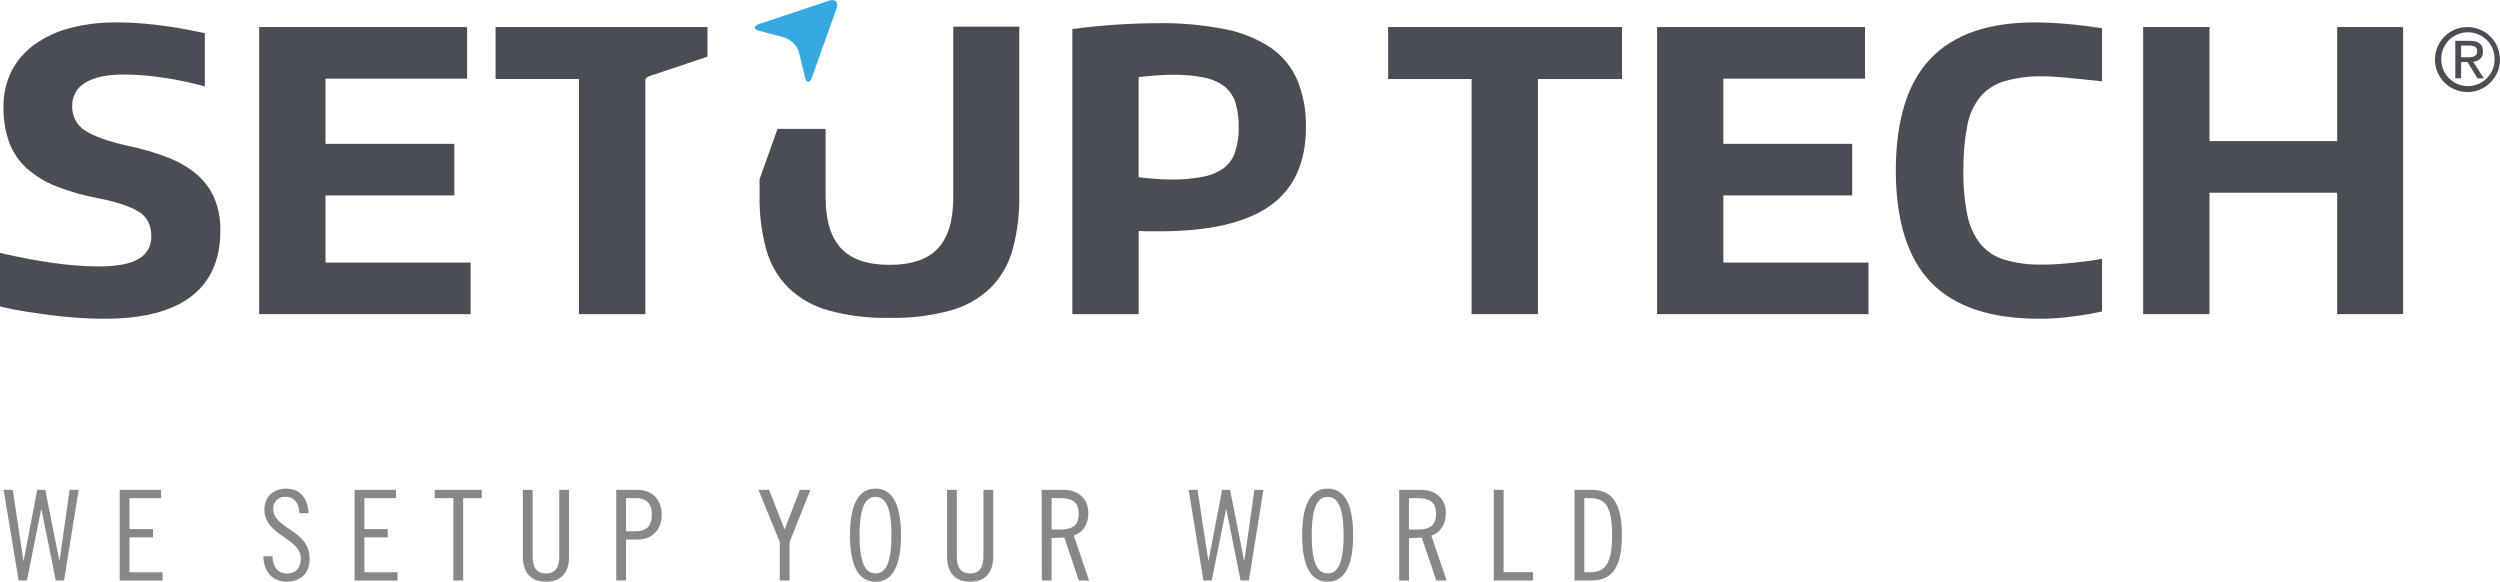
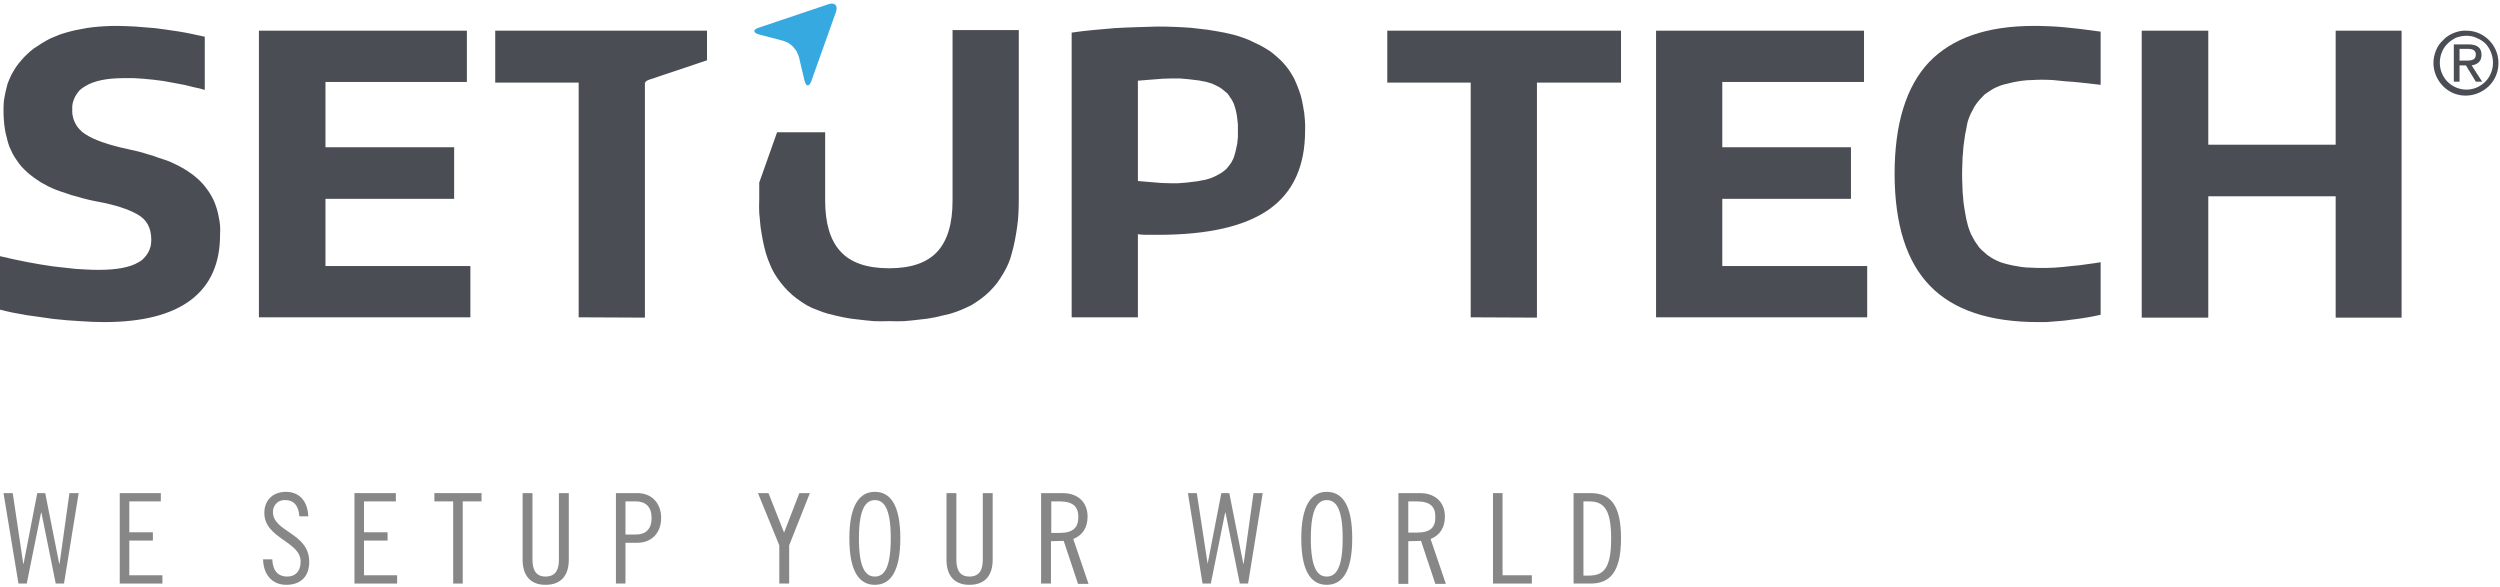
- <svg xmlns="http://www.w3.org/2000/svg" viewBox="0 -0.03 784.52 182.58">
-   <defs>
-     <style>.cls-1{fill:#4a4e54;}.cls-2{fill:#878787;}.cls-3{fill:#36a9e1;}</style>
-   </defs>
-   <g id="Layer_2" data-name="Layer 2">
-     <g id="Layer_1-2" data-name="Layer 1">
-       <path class="cls-1" d="M32.75,100c-2.35,0-4.89-.09-7.61-.25s-5.52-.43-8.4-.79S11,98.21,8.16,97.76,2.6,96.77,0,96.12V79.32q8.76,2.07,16.62,3.16a104.31,104.31,0,0,0,14.31,1.1q8.64,0,12.6-2.38a7.77,7.77,0,0,0,3.95-7.12q0-5.47-4.32-7.91t-12.36-4a70.6,70.6,0,0,1-13.09-3.71,31.32,31.32,0,0,1-9.25-5.6,20.84,20.84,0,0,1-5.54-8.1A31.31,31.31,0,0,1,1.1,33.54,24.49,24.49,0,0,1,3.53,22.46a23.52,23.52,0,0,1,7.06-8.34,33.43,33.43,0,0,1,11.2-5.3A55.94,55.94,0,0,1,36.65,7c2,0,3.89.06,5.84.18s4,.31,6.21.55,4.57.59,7.12,1,5.38,1,8.46,1.65V27.09a106.23,106.23,0,0,0-13-2.74,85.25,85.25,0,0,0-12.42-1q-7.92,0-12.06,2.56a8.11,8.11,0,0,0-4.14,7.3A8.73,8.73,0,0,0,26.78,41q4.14,2.67,13.4,4.74a78.63,78.63,0,0,1,12.36,3.6,31.92,31.92,0,0,1,9.06,5.23A20.79,20.79,0,0,1,67.21,62a25.45,25.45,0,0,1,1.94,10.35Q69.15,86,60,93T32.75,100Z" />
-       <path class="cls-1" d="M81.33,8.46h65.25V24.65H102.15V45.11h40.42V61.3H102.15V82.36h45.53V98.55H81.33Z" />
-       <path class="cls-1" d="M336.51,9.07a213.7,213.7,0,0,1,26.91-1.83,101.56,101.56,0,0,1,21,1.89A39.17,39.17,0,0,1,398.85,15a23.84,23.84,0,0,1,8.28,10.17,37.11,37.11,0,0,1,2.68,14.73q0,16.68-11.27,24.65t-34.39,8h-3.41c-1.14,0-2.27,0-3.41-.12V98.55H336.51Zm30.93,47.24a49.9,49.9,0,0,0,10-.86,16.38,16.38,0,0,0,6.58-2.73,10.49,10.49,0,0,0,3.59-5.06,24,24,0,0,0,1.09-7.79,24.89,24.89,0,0,0-1-7.67,10.61,10.61,0,0,0-3.47-5.11,15.3,15.3,0,0,0-6.39-2.8,48.13,48.13,0,0,0-9.93-.86c-1.7,0-3.57.09-5.6.25s-3.69.32-5,.48V55.58c1.22.16,2.78.32,4.69.48S365.73,56.31,367.44,56.31Z" />
-       <path class="cls-1" d="M461.79,24.77H435.61V8.46H509V24.77H482.61V98.55H461.79Z" />
-       <path class="cls-1" d="M520,8.46h65.26V24.65H540.81V45.11h40.42V61.3H540.81V82.36h45.53V98.55H520Z" />
-       <path class="cls-1" d="M640,100Q617,100,606,88.63t-11.08-35q0-23.75,10.83-35.19T638.57,7c2.85,0,6,.14,9.38.42s7.3.76,11.69,1.4V25.5q-3.54-.36-6.21-.66c-1.79-.21-3.41-.37-4.87-.49l-4-.31c-1.18-.08-2.33-.12-3.47-.12a41.47,41.47,0,0,0-11.87,1.46,16.1,16.1,0,0,0-7.73,4.87,20.28,20.28,0,0,0-4.14,9.13,70.17,70.17,0,0,0-1.22,14.25,64.4,64.4,0,0,0,1.28,14,21,21,0,0,0,4.14,9,15.66,15.66,0,0,0,7.55,4.87A39.2,39.2,0,0,0,640.64,83c1.3,0,2.82,0,4.57-.12s3.49-.23,5.23-.43,3.43-.4,5.06-.61,3-.42,4.14-.67V97.7q-4.38,1-9.62,1.64A78.22,78.22,0,0,1,640,100Z" />
-       <path class="cls-1" d="M672.54,8.46h20.82V44.25h40.06V8.46h20.69V98.55H733.42V60.45H693.36v38.1H672.54Z" />
-       <path class="cls-2" d="M4,153.69,7.35,175.9h.08l4.25-22.21H14.2l4.42,22.21h.07l3.15-22.21h2.84l-4.57,28.44h-2.6L13,159.79h-.08L8.45,182.13H5.85L1.13,153.69Z" />
-       <path class="cls-2" d="M50.55,153.69v2.6H40.63V166H48v2.6H40.63v10.95H51v2.6H37.56V153.69Z" />
-       <path class="cls-2" d="M94,161c-.24-2.92-1.42-5.12-4.37-5.12a3.63,3.63,0,0,0-3.9,3.74c0,6.42,11.42,6.5,11.42,15.63,0,4.53-2.6,7.25-7.29,7.25-4.45,0-7.13-3.27-7.21-8h2.84c.08,3.34,1.65,5.43,4.69,5.43,2.56,0,4.21-1.65,4.21-4.69,0-6.46-11.42-7.2-11.42-15.32,0-4,2.76-6.61,6.85-6.61s6.78,2.75,7,7.72Z" />
-       <path class="cls-2" d="M124.27,153.69v2.6h-9.92V166h7.32v2.6h-7.32v10.95h10.39v2.6H111.27V153.69Z" />
-       <path class="cls-2" d="M151.17,153.69v2.6h-5.83v25.84h-3.07V156.29h-5.83v-2.6Z" />
-       <path class="cls-2" d="M167.15,153.69v20.87c0,2.88.83,5.36,4.18,5.36s4.17-2.48,4.17-5.36V153.69h3.08v20.95c0,4.57-2.13,7.88-7.25,7.88s-7.25-3.31-7.25-7.88V153.69Z" />
-       <path class="cls-2" d="M193.38,153.69h6.7c4.56,0,7.56,3.07,7.56,7.8s-3,7.8-7.56,7.8h-3.63v12.84h-3.07Zm3.07,13h3.23c3.07,0,4.89-1.66,4.89-5.2s-1.82-5.2-4.89-5.2h-3.23Z" />
-       <path class="cls-2" d="M241.34,153.69l4.89,12.45L251,153.69h3.31l-6.54,16.38v12.06h-3.07V170.07L238,153.69Z" />
-       <path class="cls-2" d="M274.74,182.52c-4.81,0-8-4-8-14.61s3.23-14.61,8-14.61,8,4,8,14.61S279.54,182.52,274.74,182.52Zm0-26.62c-2.76,0-5,2.36-5,12s2.2,12,5,12,5-2.36,5-12S277.5,155.9,274.74,155.9Z" />
-       <path class="cls-2" d="M300.26,153.69v20.87c0,2.88.82,5.36,4.17,5.36s4.18-2.48,4.18-5.36V153.69h3.07v20.95c0,4.57-2.13,7.88-7.25,7.88s-7.24-3.31-7.24-7.88V153.69Z" />
-       <path class="cls-2" d="M326.88,153.69h6.85c4.57,0,7.8,2.68,7.8,7.36,0,3.2-1.42,5.87-4.57,7l4.81,14.1h-3.23L334,168.66l-4,.15v13.32h-3.07ZM330,166.14h2.68c4.41,0,5.83-1.74,5.83-4.93s-1.42-4.92-5.83-4.92H330Z" />
-       <path class="cls-2" d="M375.79,153.69l3.39,22.21h.07l4.26-22.21H386l4.41,22.21h.08l3.15-22.21h2.83l-4.56,28.44h-2.6l-4.49-22.34h-.08l-4.49,22.34h-2.6L373,153.69Z" />
-       <path class="cls-2" d="M416.63,182.52c-4.81,0-8-4-8-14.61s3.23-14.61,8-14.61,8,4,8,14.61S421.43,182.52,416.63,182.52Zm0-26.62c-2.76,0-5,2.36-5,12s2.21,12,5,12,5-2.36,5-12S419.38,155.9,416.63,155.9Z" />
-       <path class="cls-2" d="M439.07,153.69h6.86c4.56,0,7.79,2.68,7.79,7.36,0,3.2-1.41,5.87-4.57,7l4.81,14.1h-3.23l-4.57-13.47-4,.15v13.32h-3.07Zm3.07,12.45h2.68c4.41,0,5.83-1.74,5.83-4.93s-1.42-4.92-5.83-4.92h-2.68Z" />
-       <path class="cls-2" d="M471.84,153.69v25.84h9.21v2.6H468.76V153.69Z" />
-       <path class="cls-2" d="M494.09,153.69h5.27c6,0,9.61,3.31,9.61,14.22s-3.62,14.22-9.61,14.22h-5.27Zm3.07,25.84h1.65c4.49,0,7.09-1.89,7.09-11.62s-2.6-11.62-7.09-11.62h-1.65Z" />
-       <path class="cls-1" d="M299.14,8.34V61.91q0,10.83-4.81,16t-15.16,5.17q-10.47,0-15.28-5.23t-4.81-16V40.4H244l-5.64,15.79v5.23a60.4,60.4,0,0,0,2.13,17,27.32,27.32,0,0,0,7,11.93,29.48,29.48,0,0,0,12.59,7.06,68.15,68.15,0,0,0,19.12,2.31,67.38,67.38,0,0,0,19.05-2.31,29.47,29.47,0,0,0,12.54-7.06,27.31,27.31,0,0,0,6.94-11.93,60.4,60.4,0,0,0,2.13-17V8.34Z" />
-       <path class="cls-3" d="M250.76,16.51a7.24,7.24,0,0,0-4.71-4.81l-7.61-2c-2.08-.55-2.11-1.56-.07-2.24L260.11.2c2-.68,3.12.42,2.4,2.45l-7.69,21.54c-.73,2-1.73,2-2.24-.12Z" />
-       <path class="cls-1" d="M204.12,23.75l17.9-6V8.46H155.51V24.77h26.18V98.55h20.82V24.77h.08C202.71,24.41,203.21,24.05,204.12,23.75Z" />
-       <path class="cls-1" d="M774.48,8.46a10.2,10.2,0,1,1-10.37,10.17A10.18,10.18,0,0,1,774.48,8.46Zm0,1.65a8.3,8.3,0,0,0-8.39,8.52,8.36,8.36,0,1,0,16.72,0A8.29,8.29,0,0,0,774.48,10.11Zm-2.17,14.43h-1.82V12.78H775c2.8,0,4.18,1,4.18,3.35,0,2.12-1.32,3-3.08,3.24l3.35,5.17h-2l-3.13-5.11h-2Zm0-6.59h2.14c2.2,0,2.91-.64,2.91-1.93,0-1.13-.55-1.76-2.61-1.76h-2.44Z" />
-     </g>
-   </g>
+ <svg xmlns="http://www.w3.org/2000/svg" version="1.2" viewBox="0 0 785 184" width="213" height="50">
+   <style>.a{fill:#4a4e54}.b{fill:#878787}.c{fill:#36a9e1}</style>
+   <path class="a" d="m32.8 101q-3.6 0-7.7-0.3-4-0.2-8.4-0.7-4.3-0.6-8.5-1.2-4.3-0.7-8.2-1.7v-16.8q8.8 2.1 16.6 3.2 1.8 0.2 3.6 0.4 1.8 0.2 3.6 0.4 1.7 0.1 3.5 0.2 1.8 0.1 3.6 0.1 8.7 0 12.6-2.4 1-0.5 1.7-1.3 0.8-0.8 1.3-1.7 0.5-0.9 0.8-2 0.2-1 0.2-2.1 0-5.5-4.3-7.9-4.4-2.5-12.4-4-1.7-0.3-3.3-0.7-1.7-0.4-3.3-0.9-1.7-0.4-3.3-1-1.6-0.5-3.2-1.1-1.3-0.5-2.5-1.1-1.2-0.6-2.4-1.3-1.1-0.7-2.2-1.5-1.1-0.8-2.1-1.7-1-0.9-1.8-1.8-0.8-0.9-1.5-2-0.7-1-1.3-2.1-0.5-1.1-1-2.2-0.5-1.4-0.8-2.8-0.4-1.4-0.6-2.8-0.2-1.4-0.3-2.8-0.1-1.4-0.1-2.9 0-1.4 0.1-2.8 0.2-1.4 0.5-2.8 0.3-1.4 0.7-2.8 0.5-1.3 1.1-2.6 0.7-1.3 1.4-2.4 0.8-1.2 1.7-2.2 0.9-1.1 1.9-2 1-1 2.1-1.8 1.3-0.9 2.6-1.7 1.3-0.8 2.7-1.5 1.5-0.6 2.9-1.2 1.5-0.5 3-0.9 1.8-0.5 3.7-0.8 1.8-0.4 3.7-0.6 1.8-0.2 3.7-0.3 1.9-0.1 3.7-0.1c2 0 3.9 0.1 5.9 0.2q2.9 0.2 6.2 0.5c2.2 0.3 4.6 0.6 7.1 1 2.6 0.4 5.4 1 8.5 1.7v16.7q-1.6-0.5-3.2-0.8-1.7-0.4-3.3-0.8-1.6-0.3-3.2-0.6-1.7-0.3-3.3-0.6-1.6-0.2-3.1-0.4-1.6-0.2-3.1-0.3-1.6-0.1-3.1-0.2-1.6 0-3.1 0-8 0-12.1 2.5-1 0.6-1.8 1.3-0.7 0.8-1.3 1.8-0.5 0.9-0.8 2-0.3 1.1-0.2 2.2-0.1 1.2 0.2 2.3 0.2 1.1 0.8 2.2 0.5 1 1.3 1.8 0.8 0.9 1.8 1.5 4.1 2.7 13.4 4.7 1.6 0.4 3.1 0.7 1.6 0.4 3.1 0.9 1.6 0.4 3.1 1 1.5 0.5 3 1 1.3 0.5 2.5 1.1 1.1 0.5 2.3 1.2 1.1 0.6 2.2 1.4 1.1 0.7 2.1 1.6 0.9 0.7 1.7 1.6 0.8 0.8 1.5 1.8 0.7 0.9 1.3 1.9 0.6 1 1.1 2.1 0.5 1.2 0.9 2.5 0.4 1.3 0.6 2.6 0.3 1.3 0.4 2.6 0.1 1.3 0 2.6 0.1 13.7-9.1 20.7-9.2 7-27.3 7z" />
+   <path class="a" d="m81.3 9.5h65.3v16.1h-44.4v20.5h40.4v16.2h-40.4v21.1h45.5v16.1h-66.4z" />
+   <path fill-rule="evenodd" class="a" d="m336.5 10.1q3.4-0.5 6.7-0.8 3.4-0.3 6.7-0.6 3.4-0.2 6.8-0.3 3.3-0.1 6.7-0.2 2.7 0 5.3 0.1 2.6 0.1 5.3 0.3 2.6 0.3 5.2 0.6 2.6 0.4 5.2 0.9 1.9 0.4 3.8 0.9 1.9 0.6 3.7 1.3 1.8 0.8 3.6 1.7 1.7 0.9 3.4 2 1.3 1 2.5 2.1 1.3 1.1 2.3 2.4 1.1 1.3 1.9 2.7 0.9 1.4 1.5 3 0.7 1.7 1.3 3.5 0.5 1.8 0.8 3.7 0.4 1.9 0.5 3.7 0.2 1.9 0.1 3.8 0 16.7-11.3 24.7-11.2 7.9-34.3 8h-3.5c-1.1 0-2.2 0-3.4-0.2v26.1h-20.8zm30.9 47.3q1.3 0 2.6 0 1.2-0.1 2.5-0.2 1.2-0.1 2.5-0.3 1.2-0.1 2.4-0.4 0.9-0.1 1.8-0.4 0.9-0.2 1.7-0.6 0.8-0.3 1.6-0.8 0.8-0.4 1.5-0.9 0.6-0.5 1.2-1 0.5-0.6 1-1.3 0.5-0.6 0.8-1.3 0.4-0.7 0.6-1.5 0.3-0.9 0.5-1.9 0.2-0.9 0.4-1.9 0.1-1 0.2-2 0-1 0-1.9 0-1 0-2-0.1-1-0.2-1.9-0.1-1-0.3-1.9-0.2-1-0.5-1.9-0.2-0.8-0.6-1.5-0.3-0.7-0.8-1.3-0.4-0.7-0.9-1.3-0.6-0.5-1.2-1-0.7-0.6-1.4-1-0.8-0.4-1.6-0.8-0.8-0.4-1.7-0.6-0.8-0.3-1.7-0.4-1.2-0.3-2.4-0.4-1.3-0.2-2.5-0.3-1.2-0.1-2.5-0.2-1.2 0-2.5 0-2.5 0-5.6 0.3-3 0.2-5 0.4v31.5q1.8 0.2 4.7 0.4 2.9 0.3 5.4 0.3z" />
+   <path class="a" d="m461.8 25.8h-26.2v-16.3h73.4v16.3h-26.4v73.8l-20.8-0.1z" />
+   <path class="a" d="m520 9.5h65.3v16.1h-44.5v20.5h40.4v16.2h-40.4v21.1h45.5v16.1h-66.3z" />
+   <path class="a" d="m640 101q-23 0-34-11.4-11-11.3-11.1-35 0-23.7 10.8-35.2 10.9-11.4 32.9-11.4c2.8 0 6 0.1 9.4 0.4 3.3 0.3 7.3 0.8 11.6 1.4v16.7q-3.5-0.4-6.2-0.7-2.7-0.3-4.8-0.4l-4-0.4q-1.8-0.1-3.5-0.1-1.5 0-3 0.1-1.5 0-3 0.2-1.5 0.2-3 0.5-1.4 0.3-2.9 0.7-1.1 0.3-2.2 0.8-1 0.4-2 1.1-1 0.6-1.9 1.3-0.8 0.8-1.6 1.7-0.8 0.9-1.5 2-0.6 1.1-1.2 2.3-0.5 1.1-0.9 2.3-0.3 1.2-0.5 2.5-0.4 1.7-0.6 3.5-0.3 1.8-0.4 3.6-0.2 1.8-0.2 3.5-0.1 1.8-0.1 3.6 0 1.8 0.1 3.6 0 1.7 0.2 3.5 0.1 1.7 0.4 3.5 0.3 1.7 0.6 3.4 0.3 1.3 0.6 2.4 0.4 1.2 0.9 2.4 0.6 1.1 1.2 2.2 0.7 1 1.4 2 0.8 0.9 1.7 1.6 0.8 0.8 1.8 1.4 0.9 0.6 2 1.1 1 0.5 2.1 0.8 1.4 0.4 2.8 0.7 1.5 0.3 2.9 0.5 1.5 0.2 2.9 0.2 1.5 0.1 2.9 0.1c1.3 0 2.9 0 4.6-0.1 1.8-0.1 3.5-0.3 5.2-0.5q2.7-0.2 5.1-0.6 2.4-0.3 4.1-0.6v16.5q-4.3 1-9.6 1.6-1.2 0.2-2.5 0.3-1.2 0.1-2.5 0.2-1.2 0.1-2.5 0.2-1.2 0-2.5 0z" />
+   <path class="a" d="m672.5 9.5h20.9v35.8h40v-35.8h20.7v90.1h-20.7v-38.1h-40v38.1h-20.9z" />
+   <path class="b" d="m4 154.7l3.3 22.2h0.1l4.3-22.2h2.5l4.4 22.2h0.1l3.1-22.2h2.9l-4.6 28.4h-2.6l-4.5-22.3h-0.1l-4.5 22.3h-2.6l-4.7-28.4z" />
+   <path class="b" d="m50.5 154.7v2.6h-9.9v9.7h7.4v2.6h-7.4v10.9h10.4v2.6h-13.4v-28.4z" />
+   <path class="b" d="m94 162c-0.2-2.9-1.4-5.1-4.4-5.1q-0.7-0.1-1.5 0.2-0.7 0.2-1.3 0.8-0.5 0.5-0.8 1.2-0.3 0.7-0.3 1.5c0 6.4 11.4 6.5 11.4 15.7 0 4.5-2.6 7.2-7.2 7.2-4.5 0-7.2-3.3-7.3-8h2.9c0.1 3.3 1.6 5.4 4.7 5.4 2.5 0 4.2-1.6 4.2-4.7 0-6.4-11.4-7.2-11.4-15.3 0-4 2.7-6.6 6.8-6.6 4.1 0 6.8 2.8 7 7.7z" />
+   <path class="b" d="m124.3 154.7v2.6h-10v9.7h7.4v2.6h-7.4v10.9h10.4v2.6h-13.4v-28.4z" />
+   <path class="b" d="m151.2 154.7v2.6h-5.9v25.8h-3v-25.8h-5.9v-2.6z" />
+   <path class="b" d="m167.2 154.7v20.9c0 2.8 0.8 5.3 4.1 5.3 3.4 0 4.2-2.5 4.2-5.3v-20.9h3.1v20.9c0 4.6-2.1 7.9-7.3 7.9-5.1 0-7.2-3.3-7.2-7.9v-20.9z" />
+   <path fill-rule="evenodd" class="b" d="m193.4 154.7h6.7c4.5 0 7.5 3.1 7.5 7.8 0 4.7-3 7.8-7.5 7.8h-3.7v12.8h-3zm3 13h3.3c3 0 4.9-1.6 4.9-5.2 0-3.5-1.9-5.2-4.9-5.2h-3.3z" />
+   <path class="b" d="m241.3 154.7l4.9 12.4 4.8-12.4h3.3l-6.5 16.4v12h-3.1v-12l-6.7-16.4z" />
+   <path fill-rule="evenodd" class="b" d="m274.7 183.5c-4.8 0-8-4-8-14.6 0-10.6 3.3-14.6 8-14.6 4.8 0 8 4 8 14.6 0 10.6-3.2 14.6-8 14.6zm0-26.6c-2.7 0-5 2.4-5 12 0 9.6 2.2 12 5 12 2.8 0 5-2.4 5-12 0-9.6-2.2-12-5-12z" />
+   <path class="b" d="m300.3 154.7v20.9c0 2.8 0.8 5.3 4.1 5.3 3.4 0 4.2-2.5 4.2-5.3v-20.9h3.1v20.9c0 4.6-2.1 7.9-7.3 7.9-5.1 0-7.2-3.3-7.2-7.9v-20.9z" />
+   <path fill-rule="evenodd" class="b" d="m326.9 154.7h6.8c4.6 0 7.8 2.7 7.8 7.4 0 3.2-1.4 5.8-4.5 7l4.8 14.1h-3.3l-4.5-13.5-4 0.1v13.3h-3.1zm3.2 12.5h2.6c4.4 0 5.9-1.8 5.9-5 0-3.1-1.5-4.9-5.9-4.9h-2.6z" />
+   <path class="b" d="m375.8 154.7l3.4 22.2 4.3-22.2h2.5l4.4 22.2h0.1l3.1-22.2h2.9l-4.6 28.4h-2.6l-4.5-22.3h-0.1l-4.5 22.3h-2.6l-4.6-28.4z" />
+   <path fill-rule="evenodd" class="b" d="m416.6 183.5c-4.8 0-8-4-8-14.6 0-10.6 3.3-14.6 8-14.6 4.8 0 8 4 8 14.6 0 10.6-3.2 14.6-8 14.6zm0-26.6c-2.7 0-5 2.4-5 12 0 9.6 2.2 12 5 12 2.8 0 5-2.4 5-12 0-9.6-2.2-12-5-12z" />
+   <path fill-rule="evenodd" class="b" d="m439.1 154.7h6.8c4.6 0 7.8 2.7 7.8 7.4 0 3.2-1.4 5.8-4.5 7l4.8 14.1h-3.3l-4.5-13.5-4 0.1v13.4h-3.1zm3.1 12.4h2.6c4.5 0 5.9-1.7 5.9-4.9 0-3.2-1.5-4.9-5.9-4.9h-2.6z" />
+   <path class="b" d="m471.8 154.7v25.8h9.2v2.6h-12.2v-28.4z" />
+   <path fill-rule="evenodd" class="b" d="m494.1 154.7h5.3c6 0 9.6 3.3 9.6 14.2 0 10.9-3.7 14.2-9.6 14.2h-5.3zm3.1 25.9h1.6c4.5 0 7.1-1.9 7.1-11.6 0-9.8-2.6-11.7-7.1-11.7h-1.6z" />
+   <path class="a" d="m319.9 9.3v53.1q0 2.2-0.1 4.3-0.1 2.2-0.4 4.3-0.3 2.1-0.7 4.2-0.4 2.1-1 4.2-0.4 1.7-1.1 3.3-0.7 1.6-1.6 3.1-0.9 1.5-1.9 2.9-1.1 1.4-2.3 2.6-1.3 1.3-2.8 2.4-1.5 1.1-3 2-1.6 0.8-3.3 1.5-1.7 0.7-3.4 1.2-2.4 0.6-4.7 1.1-2.4 0.5-4.8 0.7-2.4 0.3-4.8 0.5-2.4 0.1-4.8 0-2.4 0.1-4.8 0-2.4-0.2-4.8-0.5-2.4-0.2-4.8-0.7-2.4-0.5-4.7-1.1-1.8-0.5-3.5-1.2-1.7-0.6-3.3-1.5-1.5-0.9-3-2-1.5-1.1-2.8-2.4-1.2-1.2-2.3-2.6-1.1-1.4-2-2.9-0.9-1.5-1.5-3.1-0.7-1.6-1.2-3.3-0.6-2.1-1-4.2-0.4-2.1-0.7-4.2-0.2-2.1-0.4-4.3-0.1-2.1 0-4.3v-5.2l5.6-15.8h15.1v21.4q0 10.8 4.8 16 4.8 5.3 15.3 5.3 10.3 0 15.1-5.2 4.8-5.2 4.8-16v-53.6z" />
+   <path class="c" d="m250.8 17.5q-0.3-0.8-0.7-1.6-0.5-0.7-1.1-1.4-0.6-0.6-1.4-1.1-0.7-0.4-1.6-0.7l-7.6-2c-2-0.5-2.1-1.6 0-2.2l21.7-7.3c2-0.7 3.1 0.4 2.4 2.4l-7.7 21.6c-0.7 2-1.7 2-2.2-0.1z" />
+   <path class="a" d="m202.6 25.8h-0.1v73.8l-20.8-0.1v-73.7h-26.2v-16.3h66.5v9.3l-17.9 6c-0.9 0.3-1.4 0.6-1.5 1z" />
+   <path fill-rule="evenodd" class="a" d="m774.5 9.5c4.1 0 7.8 2.6 9.3 6.4 1.5 3.8 0.6 8.2-2.3 11-3 2.9-7.4 3.8-11.2 2.2-3.7-1.6-6.2-5.4-6.2-9.5 0-1.3 0.3-2.7 0.8-3.9 0.5-1.3 1.3-2.4 2.3-3.3 0.9-1 2.1-1.7 3.3-2.2 1.3-0.5 2.6-0.8 4-0.7zm0 1.6c-1.1 0-2.2 0.2-3.3 0.6-1 0.5-1.9 1.1-2.7 1.9-0.8 0.8-1.4 1.7-1.8 2.8-0.4 1-0.6 2.1-0.6 3.2 0 2.2 0.9 4.4 2.4 5.9 1.6 1.6 3.7 2.5 6 2.5 2.2 0 4.3-0.9 5.9-2.5 1.5-1.5 2.4-3.7 2.4-5.9 0-1.1-0.2-2.2-0.6-3.2-0.4-1.1-1-2-1.7-2.8-0.8-0.8-1.8-1.4-2.8-1.8-1-0.5-2.1-0.7-3.2-0.7zm-2.2 14.4h-1.8v-11.7h4.5c2.8 0 4.2 1 4.2 3.3 0 2.1-1.3 3-3.1 3.3l3.3 5.1h-2l-3.1-5.1h-2zm0-6.6h2.2c2.2 0 2.9-0.6 2.9-1.9 0-1.1-0.6-1.8-2.6-1.8h-2.5z" />
</svg>
